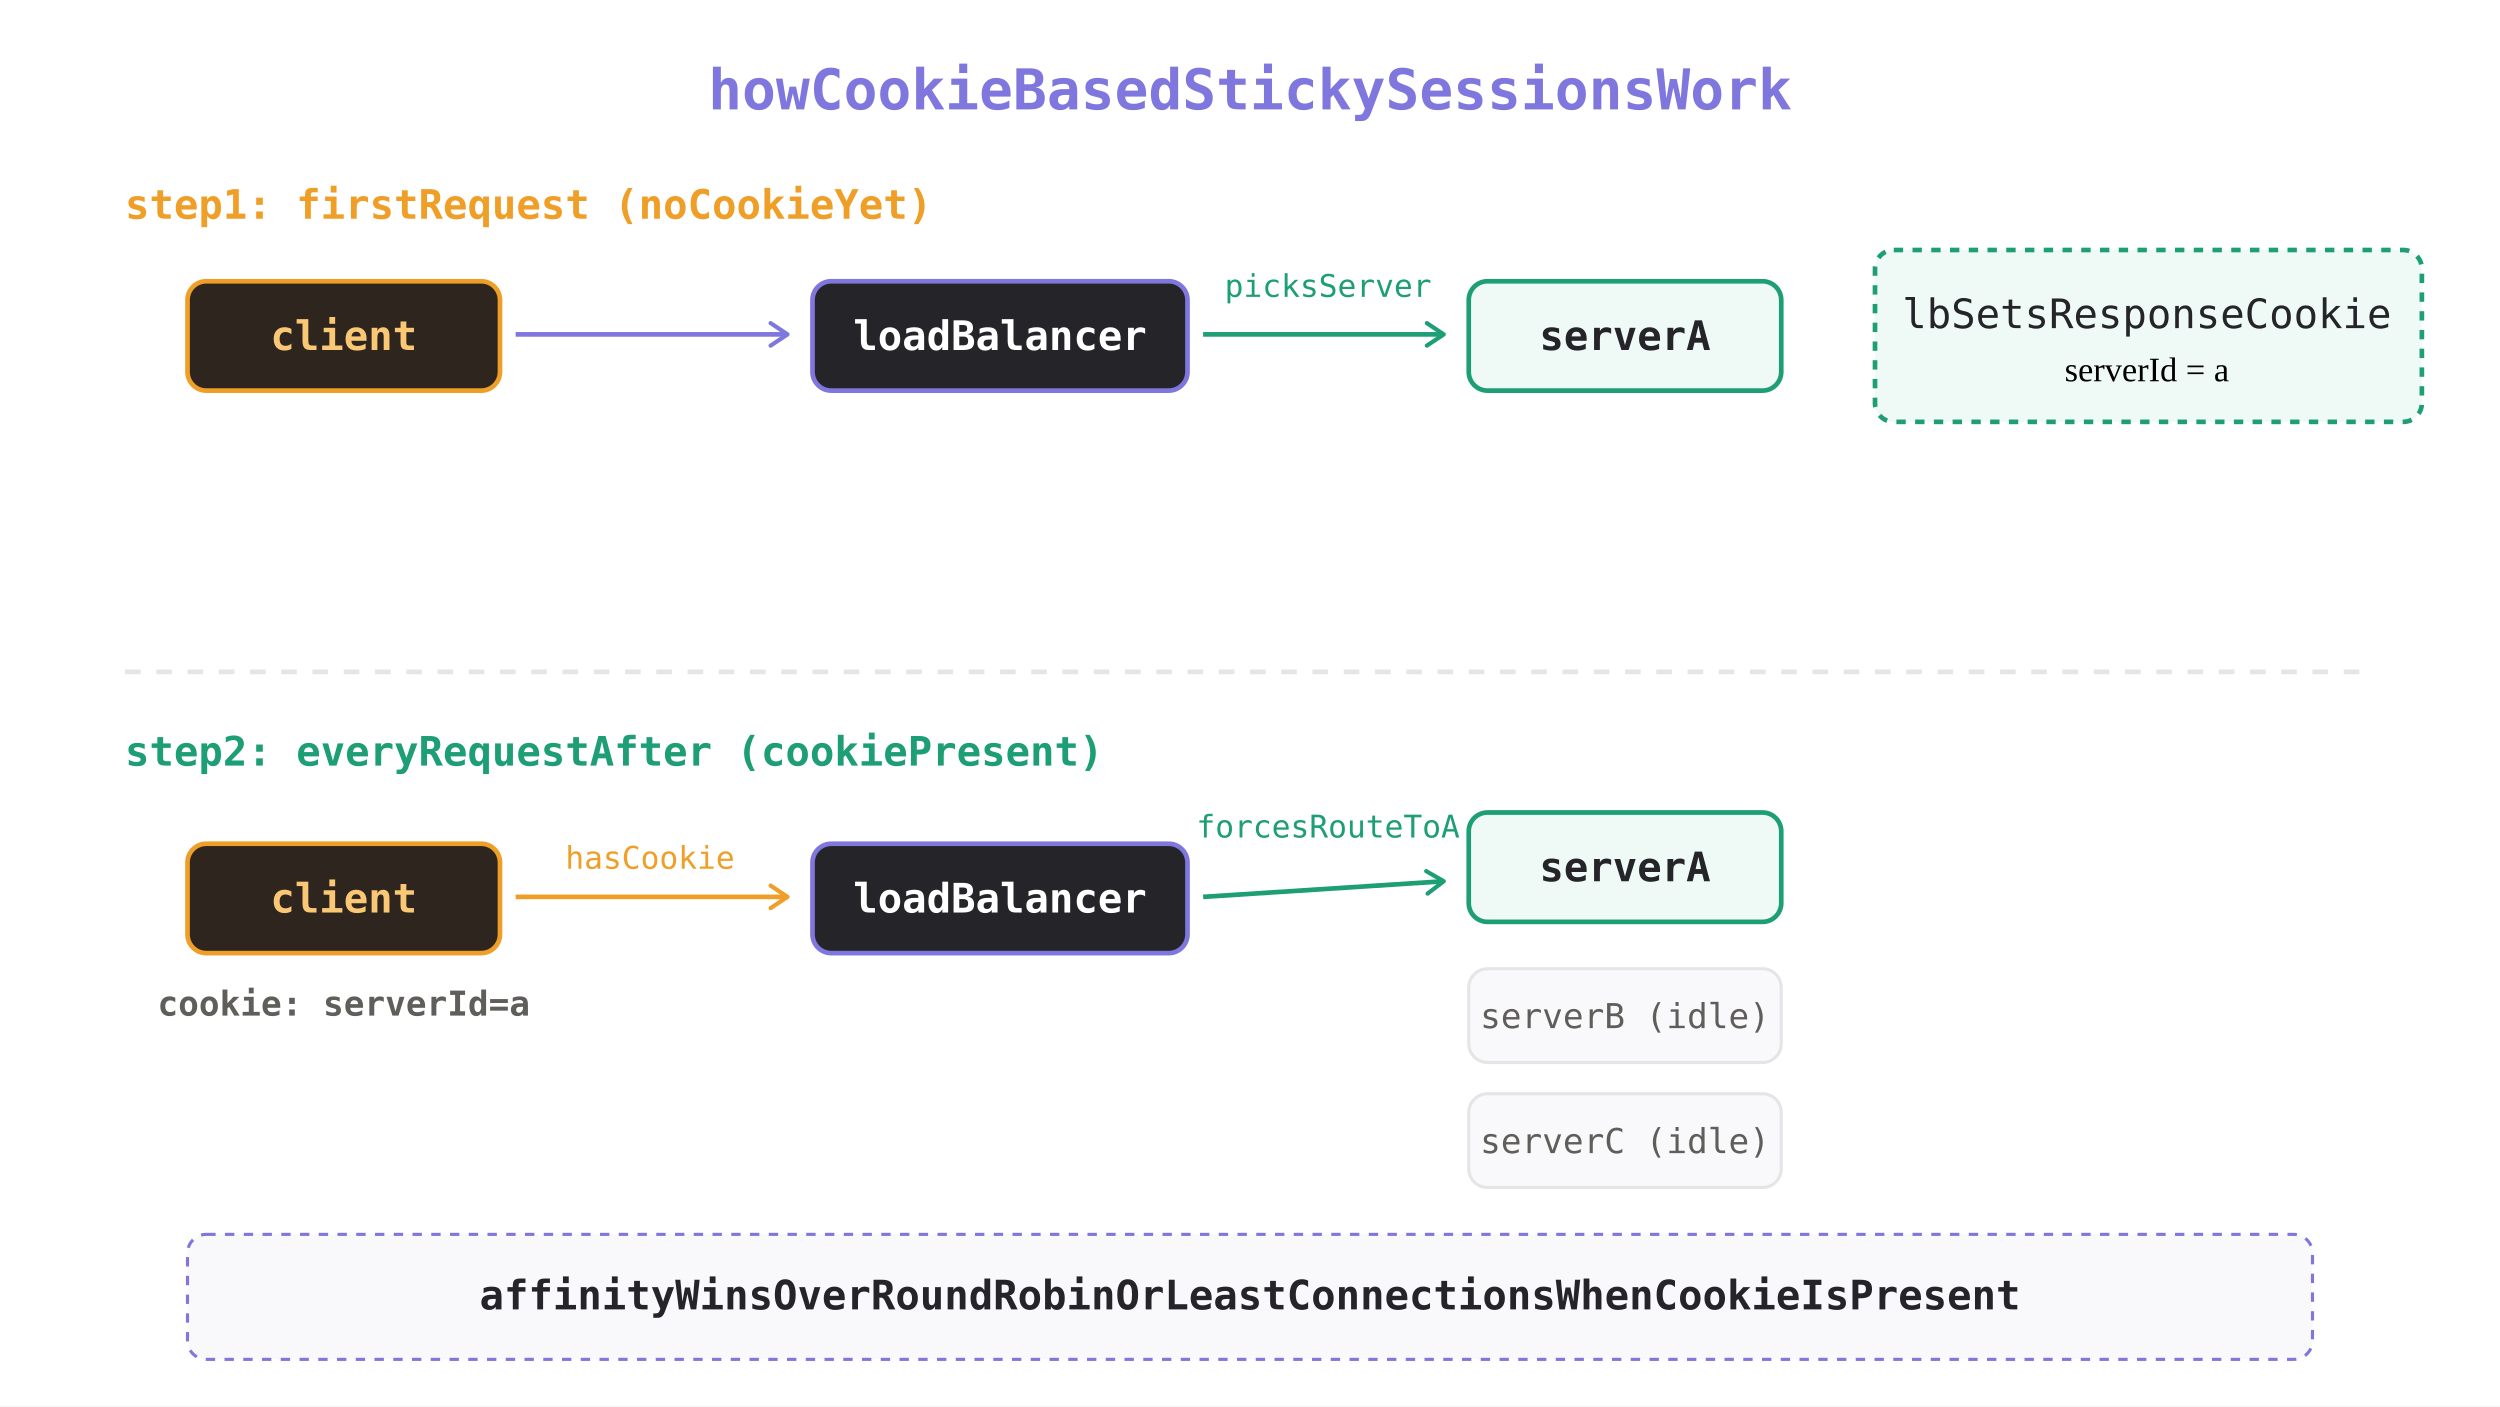
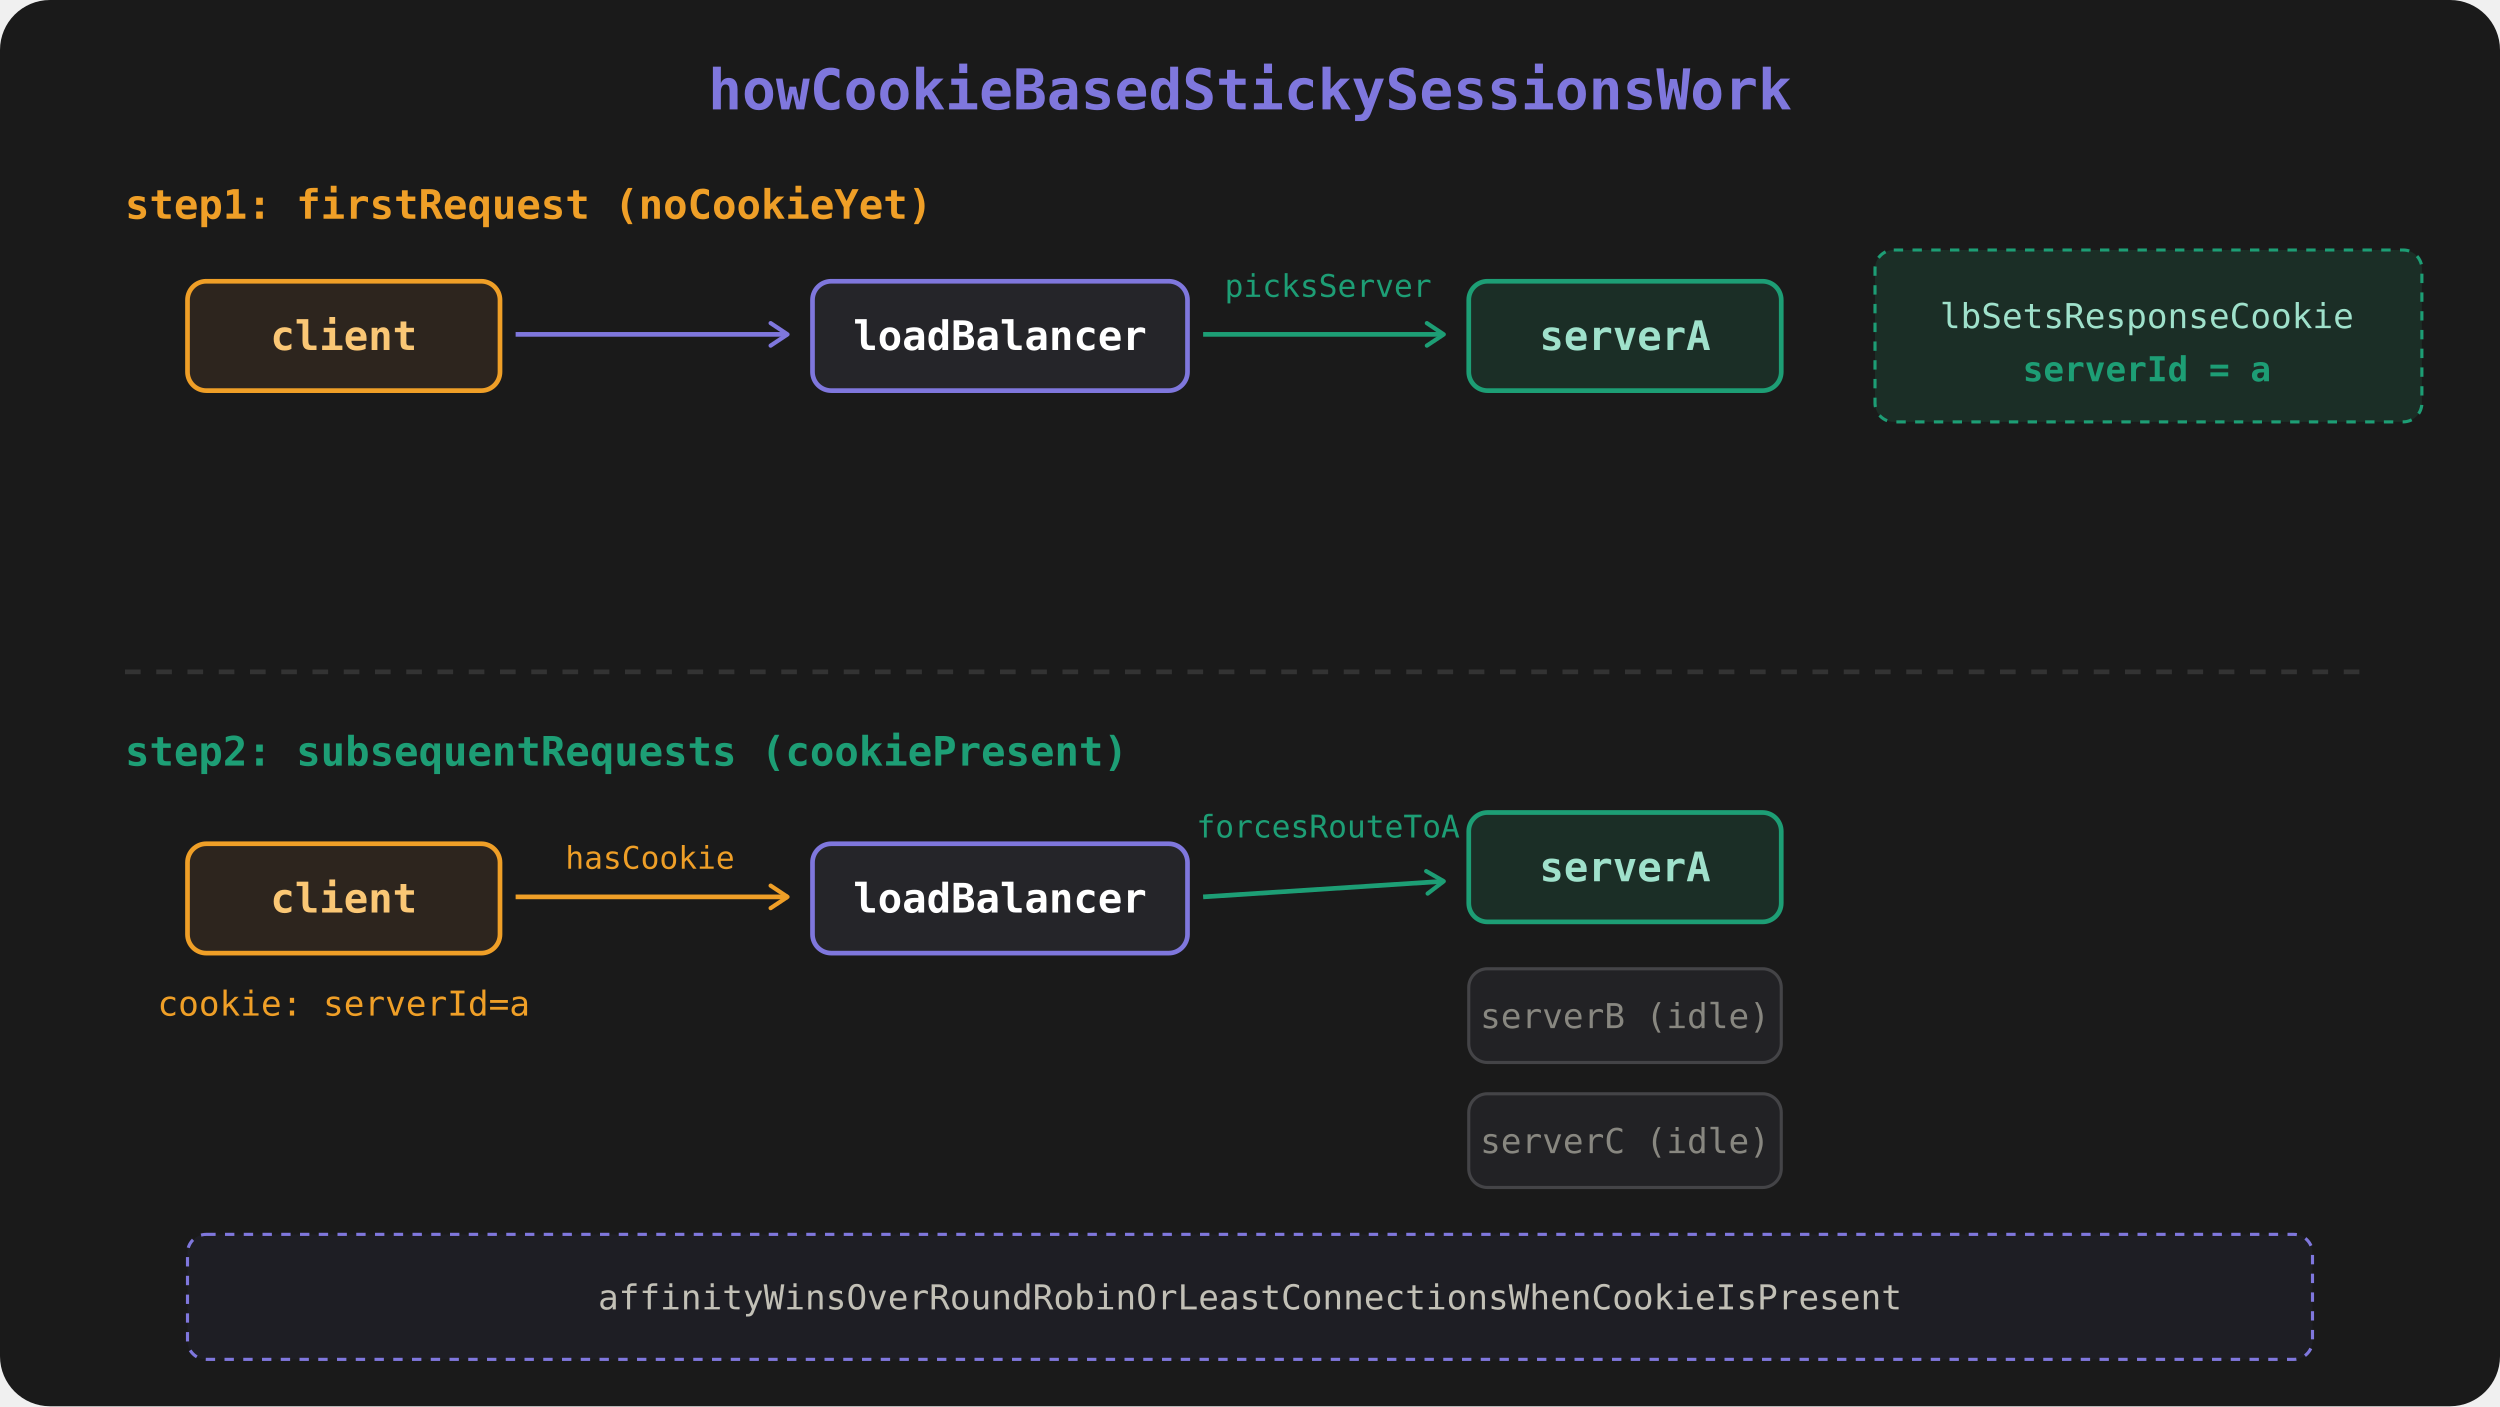
<svg xmlns="http://www.w3.org/2000/svg" width="800" height="450" viewBox="0 0 800 450">
-   <style>
-     .bg-rect { fill: #ffffff; }
-     .text-main { font-family: monospace; font-size: 13px; fill: #252529; }
-     .text-main-bold { font-family: monospace; font-size: 13px; font-weight: bold; fill: #252529; }
-     .text-title-accent { font-family: monospace; font-size: 18px; font-weight: bold; fill: #7F77DD; }
-     .text-box-label { font-family: monospace; font-size: 13px; font-weight: bold; fill: #ffffff; }
-     .text-secondary { font-family: monospace; font-size: 11px; fill: #5f5e5a; }
-     
-     .box-client { fill: #2d251e; stroke: #EF9F27; stroke-width: 1.5; }
-     .box-lb { fill: #252529; stroke: #7F77DD; stroke-width: 1.5; }
-     .box-server-green { fill: #effaf6; stroke: #1D9E75; stroke-width: 1.5; }
-     .box-server-inactive { fill: #f9f9fb; stroke: #e5e5e7; stroke-width: 1; }
-     .box-explanation { fill: #f9f9fb; stroke: #7F77DD; stroke-width: 1; stroke-dasharray: 3 3; }
-     
-     .line-flow { stroke: #7F77DD; stroke-width: 1.5; fill: none; }
-     .line-flow-green { stroke: #1D9E75; stroke-width: 1.5; fill: none; }
-     .line-flow-amber { stroke: #EF9F27; stroke-width: 1.5; fill: none; }
-     .line-divider { stroke: #e5e5e7; stroke-width: 1.5; stroke-dasharray: 5 5; }
- 
-     @media (prefers-color-scheme: dark) {
-       .bg-rect { fill: #1a1a1a; }
-       .text-main { fill: #c2c0b6; }
-       .text-main-bold { fill: #c2c0b6; }
-       .text-secondary { fill: #888780; }
-       .box-server-green { fill: #1b2e26; }
-       .box-server-inactive { fill: #222225; stroke: #444447; }
-       .box-explanation { fill: #1e1e24; }
-       .line-divider { stroke: #333333; }
-     }
-   </style>
-   <rect width="800" height="450" class="bg-rect" />
+   <rect width="800" height="450" rx="16" fill="#1a1a1a" />
  <defs>
    <marker id="arrow-purple" viewBox="0 0 10 10" refX="8" refY="5" markerWidth="6" markerHeight="6" orient="auto-start-reverse">
      <path d="M2 1L8 5L2 9" fill="none" stroke="#7F77DD" stroke-width="1.5" stroke-linecap="round" stroke-linejoin="round" />
    </marker>
    <marker id="arrow-green" viewBox="0 0 10 10" refX="8" refY="5" markerWidth="6" markerHeight="6" orient="auto-start-reverse">
      <path d="M2 1L8 5L2 9" fill="none" stroke="#1D9E75" stroke-width="1.5" stroke-linecap="round" stroke-linejoin="round" />
    </marker>
    <marker id="arrow-amber" viewBox="0 0 10 10" refX="8" refY="5" markerWidth="6" markerHeight="6" orient="auto-start-reverse">
      <path d="M2 1L8 5L2 9" fill="none" stroke="#EF9F27" stroke-width="1.5" stroke-linecap="round" stroke-linejoin="round" />
    </marker>
  </defs>
-   <text x="400" y="35" text-anchor="middle" class="text-title-accent">howCookieBasedStickySessionsWork</text>
-   <line x1="40" y1="215" x2="760" y2="215" class="line-divider" />
+   <text x="400" y="35" text-anchor="middle" font-family="monospace" font-size="18" font-weight="bold" fill="#7F77DD">howCookieBasedStickySessionsWork</text>
+   <line x1="40" y1="215" x2="760" y2="215" stroke="#333333" stroke-width="1.5" stroke-dasharray="5 5" />
  <text x="40" y="70" font-family="monospace" font-size="13" font-weight="bold" fill="#EF9F27">step1: firstRequest (noCookieYet)</text>
-   <rect x="60" y="90" width="100" height="35" rx="6" class="box-client" />
+   <rect x="60" y="90" width="100" height="35" rx="6" fill="#2d251e" stroke="#EF9F27" stroke-width="1.5" />
  <text x="110" y="112" text-anchor="middle" font-family="monospace" font-size="13" font-weight="bold" fill="#FAC775">client</text>
-   <rect x="260" y="90" width="120" height="35" rx="6" class="box-lb" />
-   <text x="320" y="112" text-anchor="middle" class="text-box-label">loadBalancer</text>
-   <rect x="470" y="90" width="100" height="35" rx="6" class="box-server-green" />
-   <text x="520" y="112" text-anchor="middle" class="text-main" font-weight="bold">serverA</text>
-   <path d="M165 107 L252 107" fill="none" class="line-flow" marker-end="url(#arrow-purple)" />
-   <path d="M385 107 L462 107" fill="none" class="line-flow-green" marker-end="url(#arrow-green)" />
+   <rect x="260" y="90" width="120" height="35" rx="6" fill="#252529" stroke="#7F77DD" stroke-width="1.5" />
+   <text x="320" y="112" text-anchor="middle" font-family="monospace" font-size="13" font-weight="bold" fill="#ffffff">loadBalancer</text>
+   <rect x="470" y="90" width="100" height="35" rx="6" fill="#1b2e26" stroke="#1D9E75" stroke-width="1.5" />
+   <text x="520" y="112" text-anchor="middle" font-family="monospace" font-size="13" font-weight="bold" fill="#9FE1CB">serverA</text>
+   <path d="M165 107 L252 107" fill="none" stroke="#7F77DD" stroke-width="1.5" marker-end="url(#arrow-purple)" />
+   <path d="M385 107 L462 107" fill="none" stroke="#1D9E75" stroke-width="1.5" marker-end="url(#arrow-green)" />
  <text x="425" y="95" text-anchor="middle" font-family="monospace" font-size="10" fill="#1D9E75">picksServer</text>
-   <rect x="600" y="80" width="175" height="55" rx="6" class="box-server-green" stroke-dasharray="3 3" />
-   <text x="687" y="105" text-anchor="middle" class="text-main" font-size="11">lbSetsResponseCookie</text>
-   <text x="687" y="122" text-anchor="middle" class="text-green-tag" font-size="11">serverId = a</text>
-   <text x="40" y="245" font-family="monospace" font-size="13" font-weight="bold" fill="#1D9E75">step2: everyRequestAfter (cookiePresent)</text>
-   <rect x="60" y="270" width="100" height="35" rx="6" class="box-client" />
+   <rect x="600" y="80" width="175" height="55" rx="6" fill="#1b2e26" stroke="#1D9E75" stroke-width="1" stroke-dasharray="3 3" />
+   <text x="687" y="105" text-anchor="middle" font-family="monospace" font-size="11" fill="#9FE1CB">lbSetsResponseCookie</text>
+   <text x="687" y="122" text-anchor="middle" font-family="monospace" font-size="11" font-weight="bold" fill="#1D9E75">serverId = a</text>
+   <text x="40" y="245" font-family="monospace" font-size="13" font-weight="bold" fill="#1D9E75">step2: subsequentRequests (cookiePresent)</text>
+   <rect x="60" y="270" width="100" height="35" rx="6" fill="#2d251e" stroke="#EF9F27" stroke-width="1.5" />
  <text x="110" y="292" text-anchor="middle" font-family="monospace" font-size="13" font-weight="bold" fill="#FAC775">client</text>
-   <text x="110" y="325" text-anchor="middle" class="text-secondary" font-weight="bold" fill="#EF9F27">cookie: serverId=a</text>
-   <rect x="260" y="270" width="120" height="35" rx="6" class="box-lb" />
-   <text x="320" y="292" text-anchor="middle" class="text-box-label">loadBalancer</text>
-   <rect x="470" y="260" width="100" height="35" rx="6" class="box-server-green" />
-   <text x="520" y="282" text-anchor="middle" class="text-main" font-weight="bold">serverA</text>
-   <rect x="470" y="310" width="100" height="30" rx="6" class="box-server-inactive" />
-   <text x="520" y="329" text-anchor="middle" class="text-secondary">serverB (idle)</text>
-   <rect x="470" y="350" width="100" height="30" rx="6" class="box-server-inactive" />
-   <text x="520" y="369" text-anchor="middle" class="text-secondary">serverC (idle)</text>
-   <path d="M165 287 L252 287" fill="none" class="line-flow-amber" marker-end="url(#arrow-amber)" />
+   <text x="110" y="325" text-anchor="middle" font-family="monospace" font-size="11" fill="#EF9F27">cookie: serverId=a</text>
+   <rect x="260" y="270" width="120" height="35" rx="6" fill="#252529" stroke="#7F77DD" stroke-width="1.5" />
+   <text x="320" y="292" text-anchor="middle" font-family="monospace" font-size="13" font-weight="bold" fill="#ffffff">loadBalancer</text>
+   <rect x="470" y="260" width="100" height="35" rx="6" fill="#1b2e26" stroke="#1D9E75" stroke-width="1.5" />
+   <text x="520" y="282" text-anchor="middle" font-family="monospace" font-size="13" font-weight="bold" fill="#9FE1CB">serverA</text>
+   <rect x="470" y="310" width="100" height="30" rx="6" fill="#222225" stroke="#444447" stroke-width="1" />
+   <text x="520" y="329" text-anchor="middle" font-family="monospace" font-size="11" fill="#888780">serverB (idle)</text>
+   <rect x="470" y="350" width="100" height="30" rx="6" fill="#222225" stroke="#444447" stroke-width="1" />
+   <text x="520" y="369" text-anchor="middle" font-family="monospace" font-size="11" fill="#888780">serverC (idle)</text>
+   <path d="M165 287 L252 287" fill="none" stroke="#EF9F27" stroke-width="1.5" marker-end="url(#arrow-amber)" />
  <text x="208" y="278" text-anchor="middle" font-family="monospace" font-size="10" fill="#EF9F27">hasCookie</text>
-   <path d="M385 287 L462 282" fill="none" class="line-flow-green" marker-end="url(#arrow-green)" />
+   <path d="M385 287 L462 282" fill="none" stroke="#1D9E75" stroke-width="1.5" marker-end="url(#arrow-green)" />
  <text x="425" y="268" text-anchor="middle" font-family="monospace" font-size="10" fill="#1D9E75">forcesRouteToA</text>
-   <rect x="60" y="395" width="680" height="40" rx="6" class="box-explanation" />
-   <text x="400" y="419" text-anchor="middle" class="text-main-bold">
+   <rect x="60" y="395" width="680" height="40" rx="6" fill="#1e1e24" stroke="#7F77DD" stroke-width="1" stroke-dasharray="3 3" />
+   <text x="400" y="419" text-anchor="middle" font-family="monospace" font-size="11" fill="#c2c0b6">
    affinityWinsOverRoundRobinOrLeastConnectionsWhenCookieIsPresent
  </text>
</svg>
